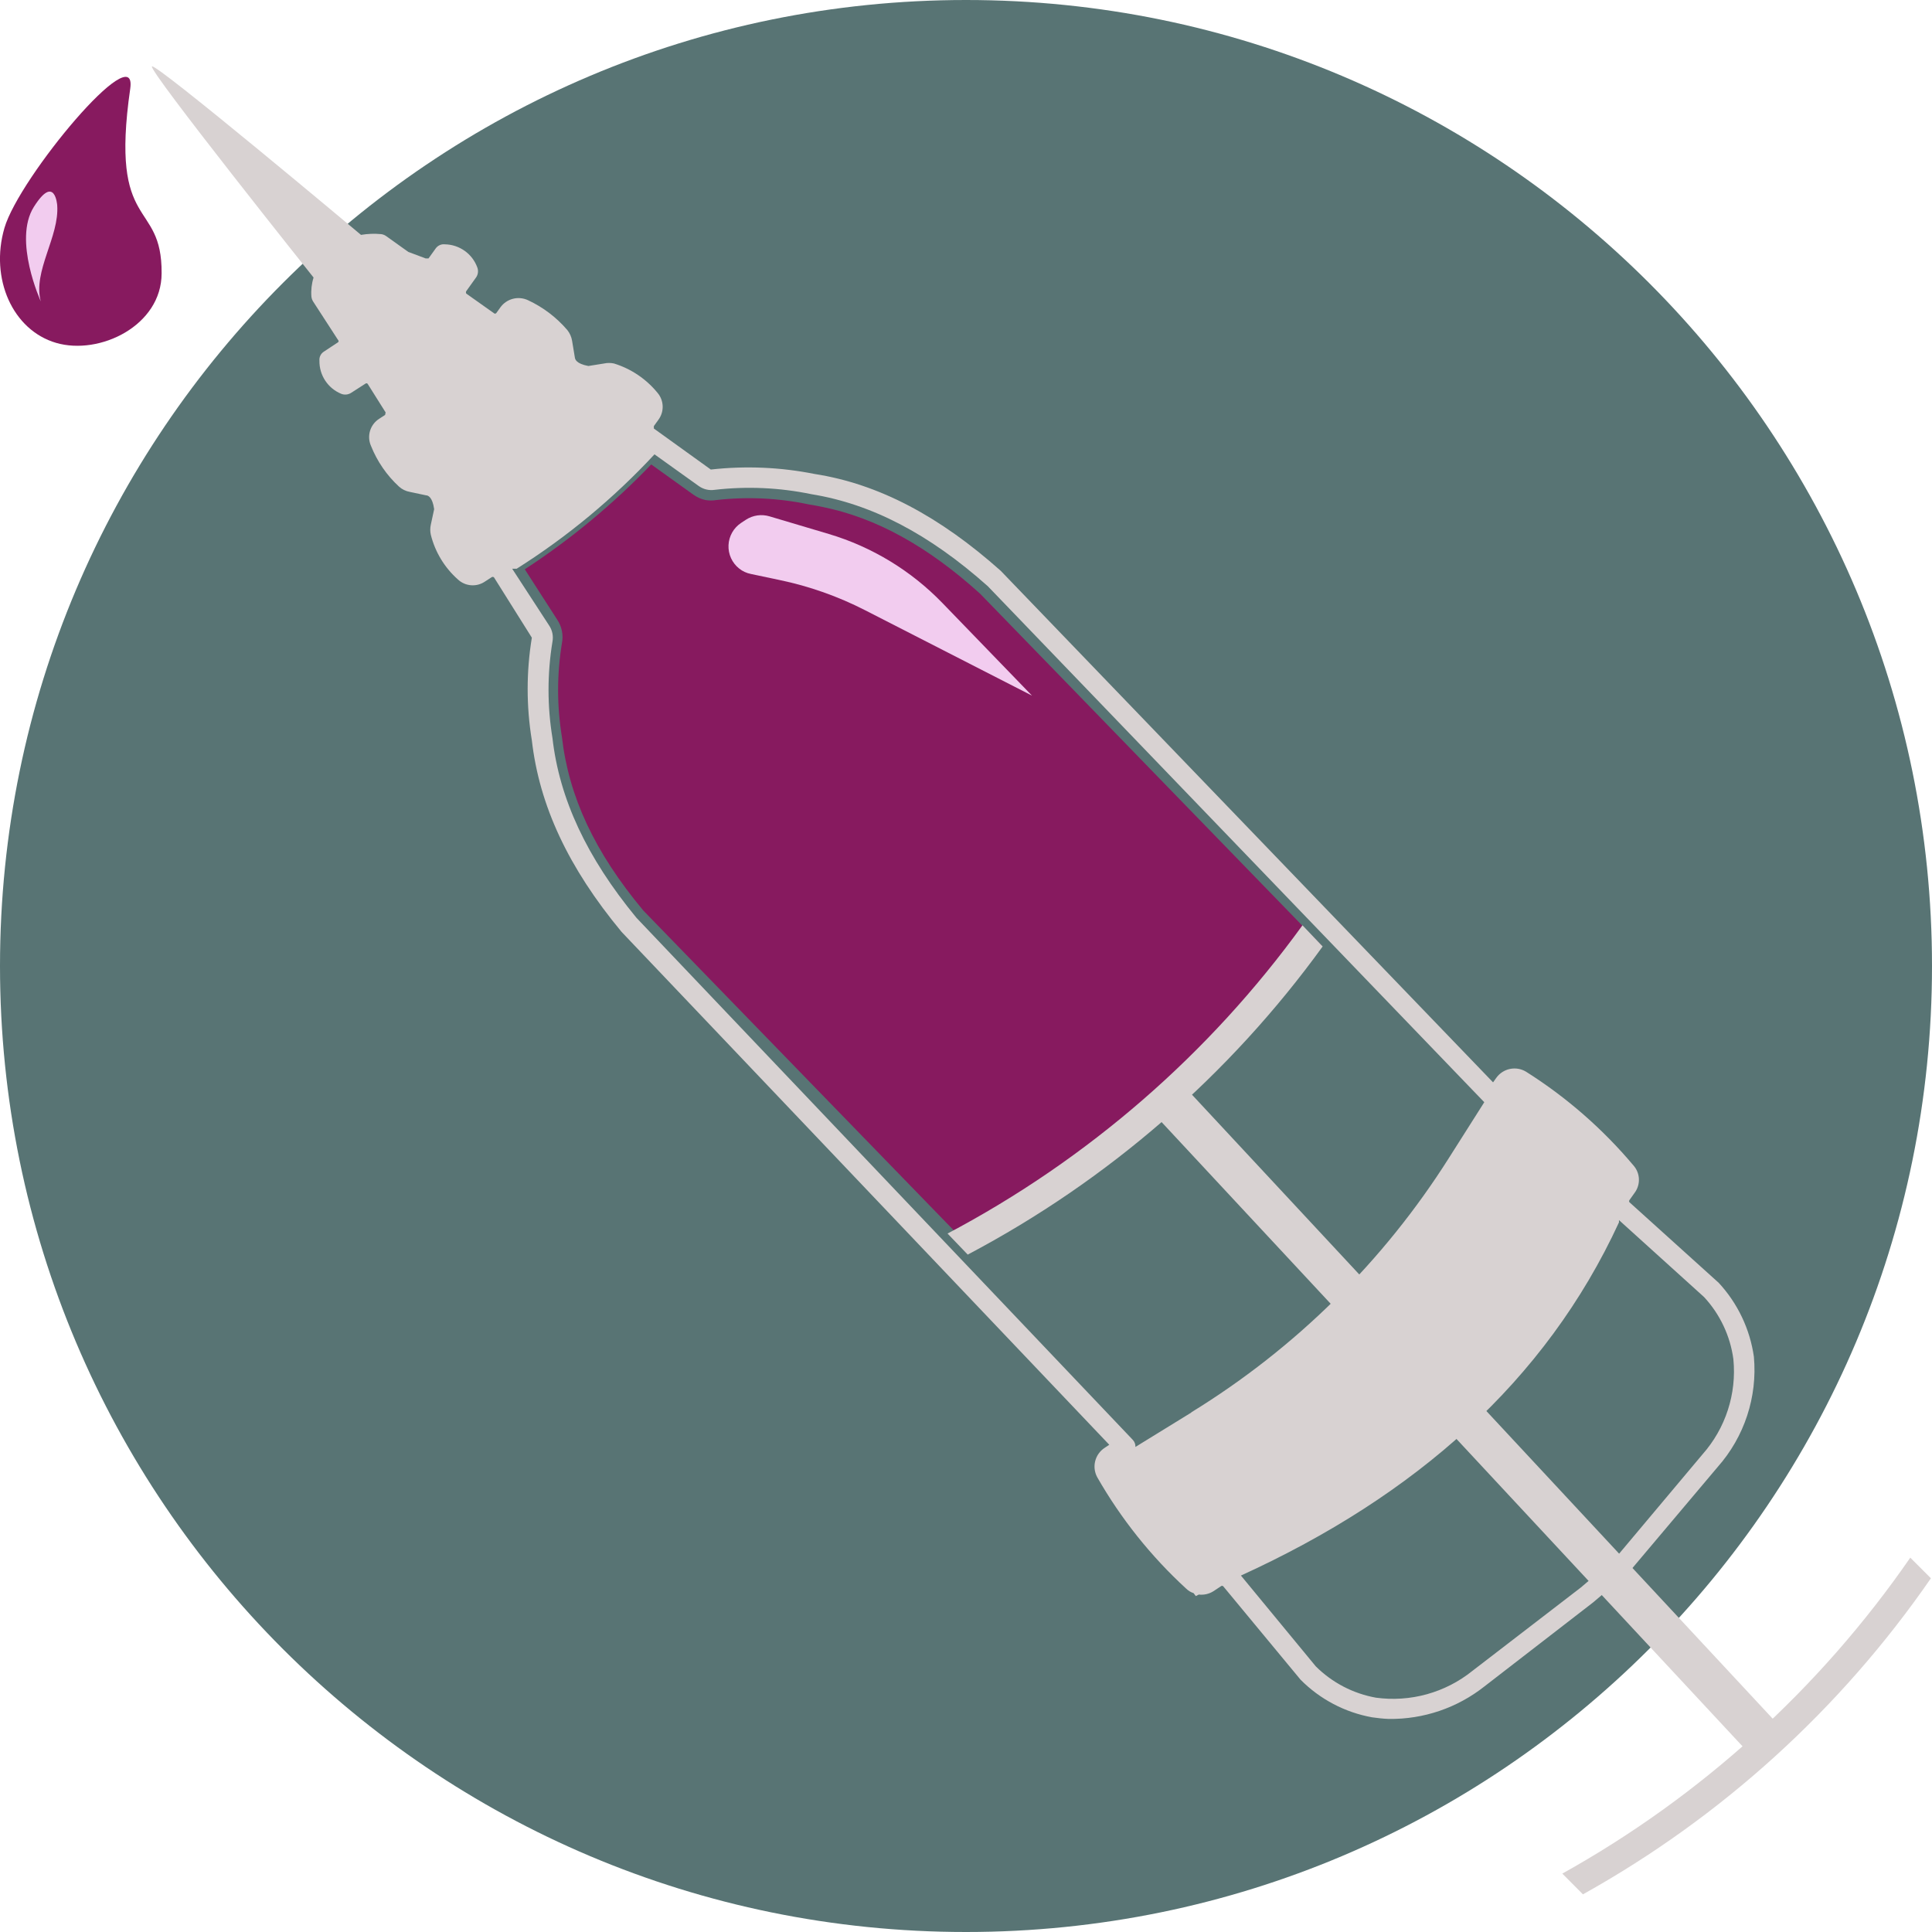
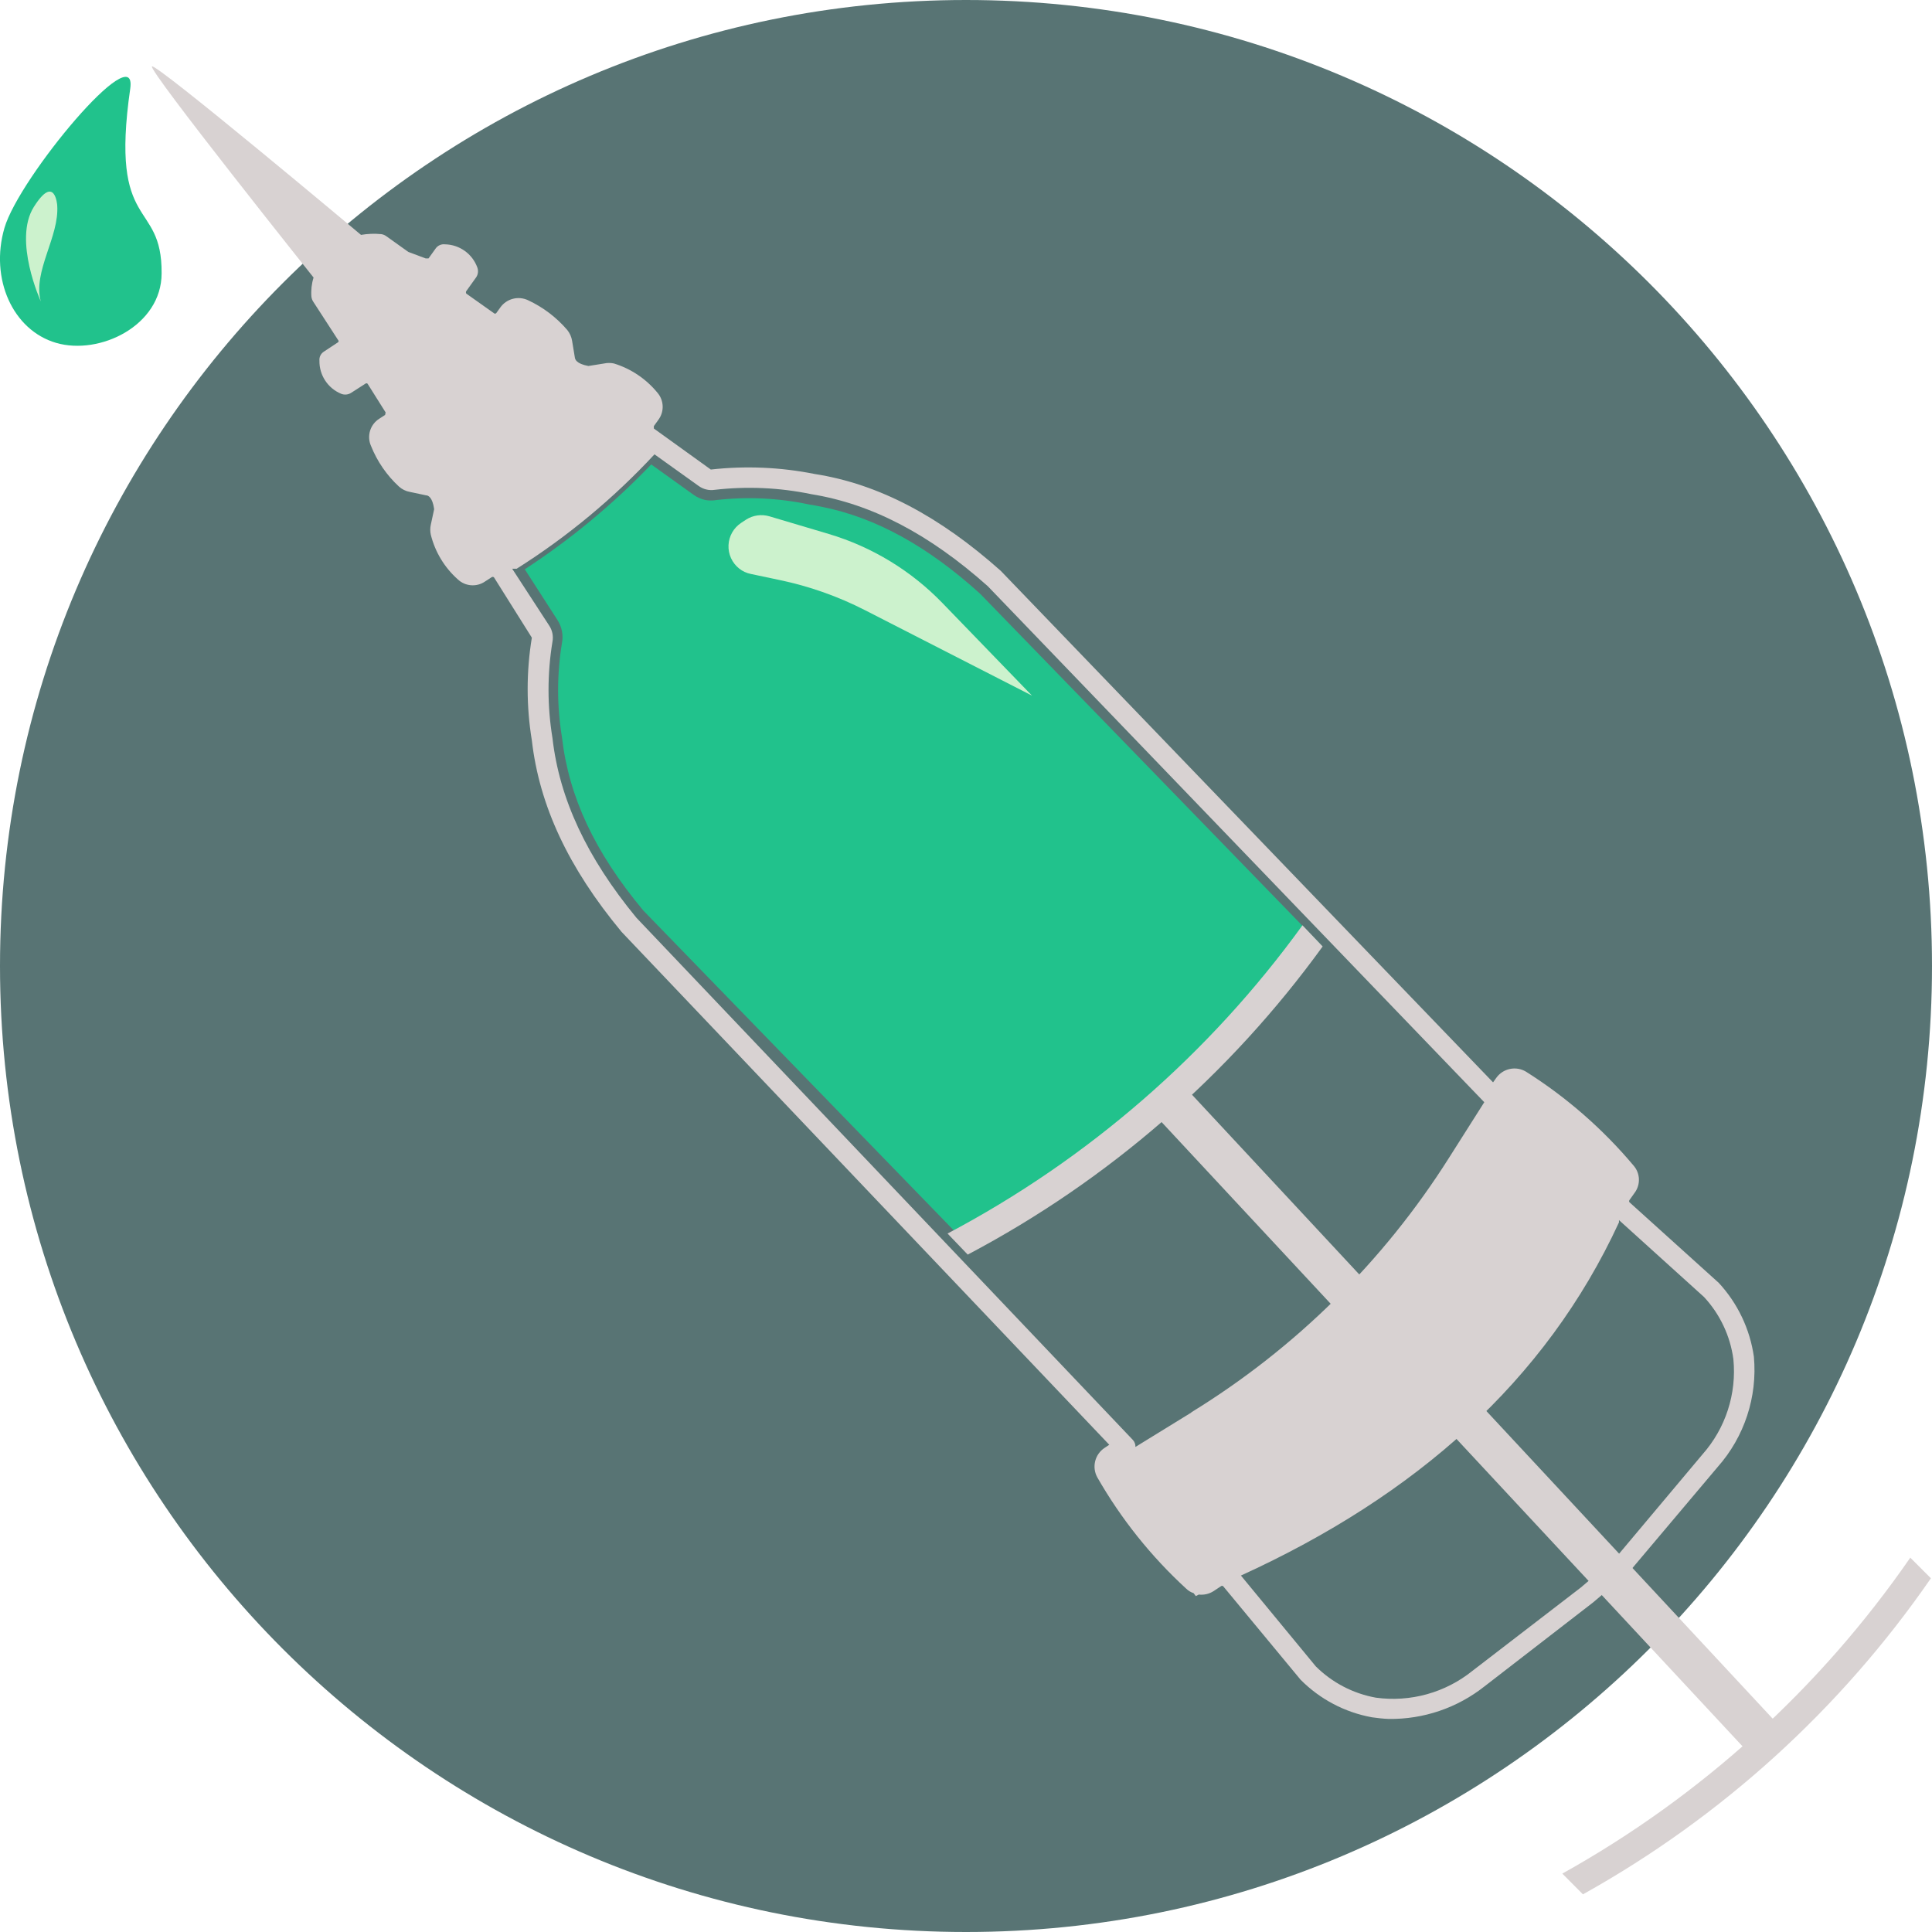
<svg xmlns="http://www.w3.org/2000/svg" id="Layer_1" data-name="Layer 1" viewBox="0 0 178 178">
  <defs>
-     <style>.cls-1{fill:#183f3f;opacity:0.72;}.cls-2{fill:#871a5f;}.cls-3{fill:#f2ccef;}.cls-4{fill:#d8d2d2;}.cls-5{fill:none;stroke:#d8d2d2;stroke-miterlimit:10;stroke-width:3.77px;}</style>
+     <style>.cls-1{fill:#183f3f;opacity:0.72;}.cls-2{fill:#21c28c;}.cls-3{fill:#ccf2cd;}.cls-4{fill:#d8d2d2;}.cls-5{fill:none;stroke:#d8d2d2;stroke-miterlimit:10;stroke-width:3.77px;}</style>
  </defs>
  <circle class="cls-1" cx="89" cy="89" r="89" />
  <path class="cls-2" d="M121.77,87.12,90.3,54.7c-4.82-4.36-9.58-7-14.55-8-.38-.08-.77-.15-1.2-.22A26.72,26.72,0,0,0,66,46.07a3,3,0,0,1-1,0,2.91,2.91,0,0,1-1.11-.49L60,42.79a66.51,66.51,0,0,1-11.65,9.66l3,4.66a2.89,2.89,0,0,1,.42,2.16,26.68,26.68,0,0,0,0,8.62c.63,5.5,3,10.6,7.5,16l29.41,30.3C102.22,106.18,119.82,88.94,121.77,87.12Z" />
  <path class="cls-3" d="M68.1,52.38h0a2.6,2.6,0,0,1,.19-4.21l.44-.29a2.61,2.61,0,0,1,2.16-.31l5.48,1.63a24.18,24.18,0,0,1,10.45,6.35l8.26,8.54L79.7,56.22a31.24,31.24,0,0,0-7.87-2.78l-2.65-.56A2.49,2.49,0,0,1,68.1,52.38Z" />
  <path class="cls-4" d="M120,85.25a95.37,95.37,0,0,1-32.7,28.4l1.86,1.94a95.34,95.34,0,0,0,32.7-28.39" />
  <path class="cls-4" d="M176,143.51a95.38,95.38,0,0,1-32.06,29.11l1.9,1.91a95.32,95.32,0,0,0,32.06-29.12" />
  <path class="cls-4" d="M161.59,125a12.65,12.65,0,0,0-3.24-6.81l-8.22-7.42a.17.17,0,0,1,0-.21l.47-.66a2,2,0,0,0-.11-2.53,42.8,42.8,0,0,0-9.89-8.63,2.06,2.06,0,0,0-2.74.56l-.3.42L92.2,52.59c-5.61-5-11.22-8-17.14-8.92a31.12,31.12,0,0,0-9.57-.41l-5.25-3.78,0-.22.41-.57a2,2,0,0,0-.08-2.51,8.36,8.36,0,0,0-4-2.69,2.17,2.17,0,0,0-.92,0l-1.44.23c-1.13-.21-1.21-.62-1.24-.74l-.26-1.57a2.14,2.14,0,0,0-.44-1,10.71,10.71,0,0,0-3.62-2.75,2.06,2.06,0,0,0-2.55.66l-.38.53a.15.15,0,0,1-.22,0l-2.54-1.8a.22.22,0,0,1,0-.23l.91-1.27a1,1,0,0,0,.11-.9,3.24,3.24,0,0,0-3-2.14.91.91,0,0,0-.84.38l-.66.92h-.26l-1.6-.6-2.06-1.47a1,1,0,0,0-.45-.17,7,7,0,0,0-1.85.07S14.36,5.78,14,6.12,28.89,25.57,28.89,25.57a4.66,4.66,0,0,0-.2,1.75,1.05,1.05,0,0,0,.16.46l2.3,3.55a.13.13,0,0,1,0,.2l-1.3.86a.89.89,0,0,0-.42.84,3.24,3.24,0,0,0,2,3.05,1,1,0,0,0,.91-.08l1.31-.84a.15.15,0,0,1,.22,0L35.53,38l-.05.23-.54.35a2,2,0,0,0-.76,2.5,10.26,10.26,0,0,0,2.58,3.75,2,2,0,0,0,1,.49l1.51.32c.15,0,.57.13.73,1.27l-.31,1.44a2.15,2.15,0,0,0,0,.91,8.13,8.13,0,0,0,2.49,4.12,2,2,0,0,0,2.5.2l.6-.39a.18.18,0,0,1,.23,0L49,58.75a29.23,29.23,0,0,0,0,9.46c.69,6,3.35,11.72,8.27,17.65l44.93,47.25-.42.28a2.06,2.06,0,0,0-.69,2.71,42.69,42.69,0,0,0,8.2,10.27,1.7,1.7,0,0,0,.68.41l.2.27.28-.14a2.07,2.07,0,0,0,1.35-.31l.68-.45a.16.16,0,0,1,.22,0l7.12,8.6a12.37,12.37,0,0,0,6.59,3.47c.51.07,1,.13,1.54.15a13.91,13.91,0,0,0,8.82-3l10-7.73,3.35-2.84,8.13-9.64A13.48,13.48,0,0,0,161.59,125Zm-51.83,5.14-5.15,3.17a.89.89,0,0,0-.24-.65L58.63,84.55C54.06,79,51.54,73.6,50.9,68a27.41,27.41,0,0,1,0-8.88,2,2,0,0,0-.3-1.48l-3.41-5.24.41,0A63.89,63.89,0,0,0,60.3,41.86l4.08,2.92a2,2,0,0,0,1.46.35,28,28,0,0,1,8.91.4C80.31,46.43,85.61,49.2,91,54l45.75,47.55-3.26,5.14A73.81,73.81,0,0,1,109.76,130.12ZM156.85,134l-8,9.53-3.19,2.72-10,7.69a11.66,11.66,0,0,1-8.9,2.47,10.49,10.49,0,0,1-5.53-2.88l-6.9-8.37c16.06-7.33,28.06-17.87,34.83-32.54v-.21L157,119.5a10.48,10.48,0,0,1,2.7,5.72A11.53,11.53,0,0,1,156.85,134Z" />
  <line class="cls-5" x1="108.04" y1="101.71" x2="162.51" y2="160.24" />
  <path class="cls-2" d="M14.89,25.18c0,4.83-5.72,7.58-9.72,6.41S-.95,25.67.41,21,12.69,3.27,12,8.16C10.08,21.47,14.94,18.26,14.89,25.18Z" />
  <path class="cls-3" d="M5.27,18.9s-.21-2.91-2.15.16.64,8.71.64,8.71C3,25,5.49,21.8,5.27,18.9Z" />
</svg>
